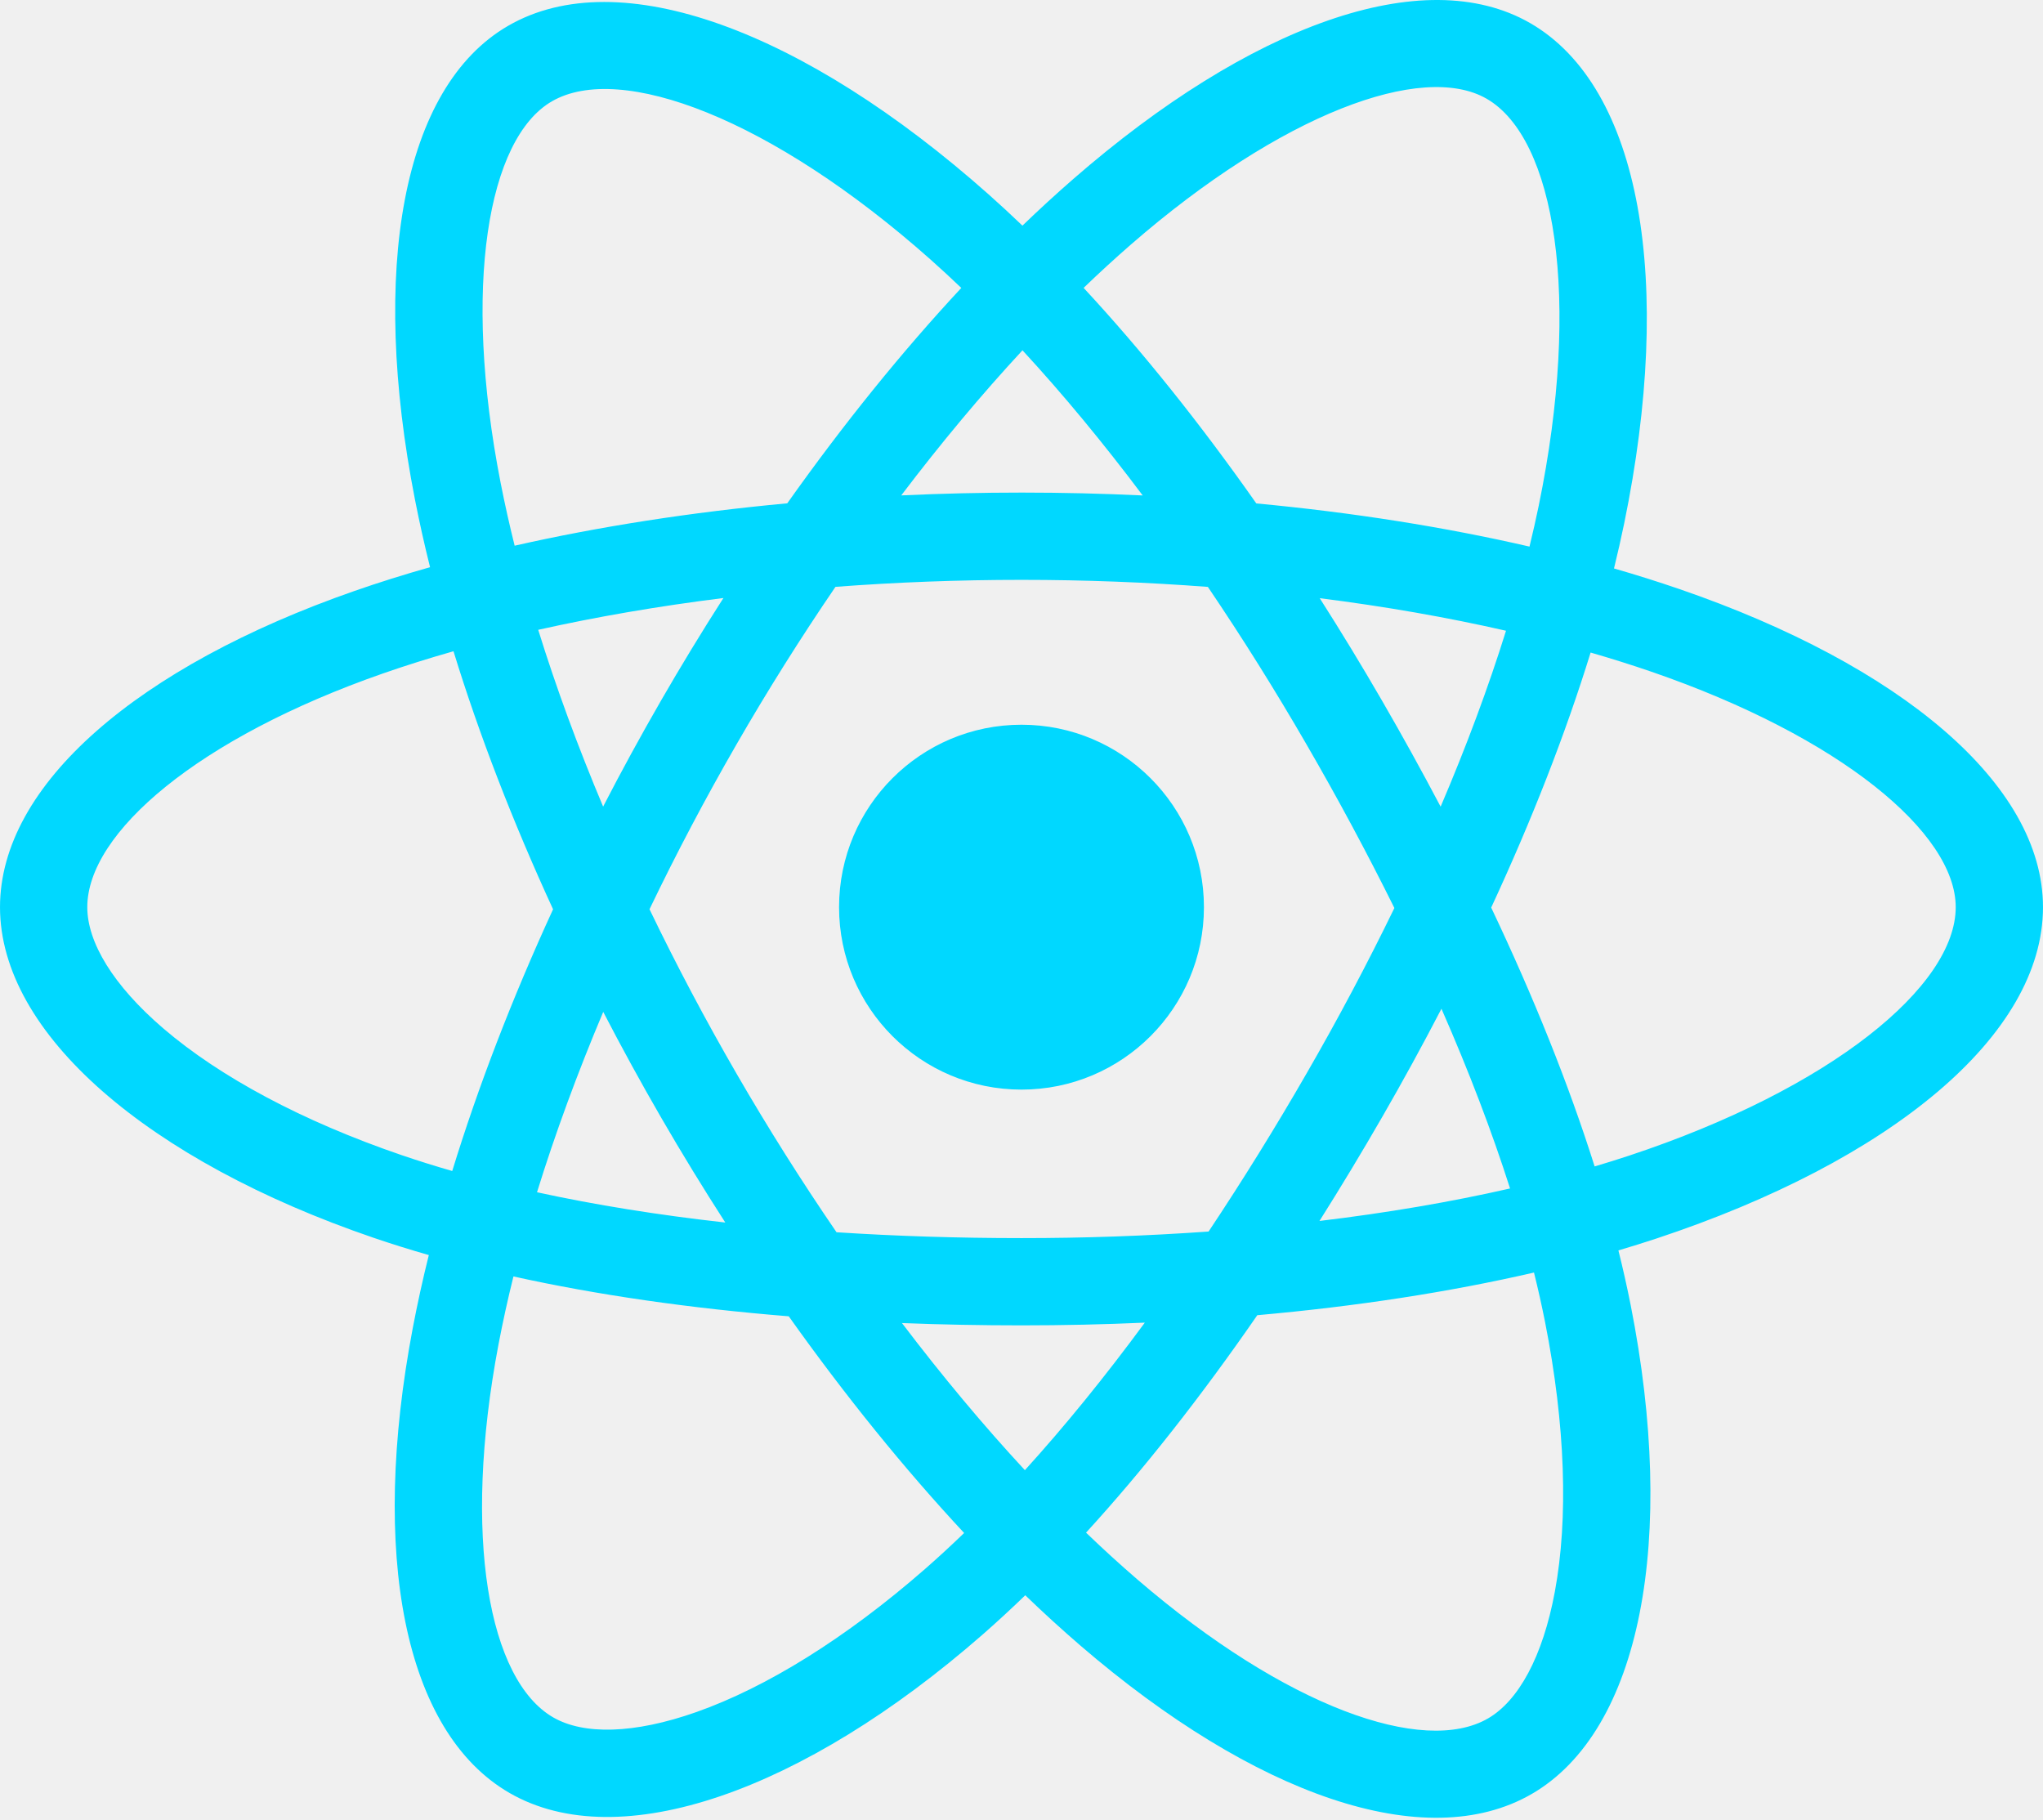
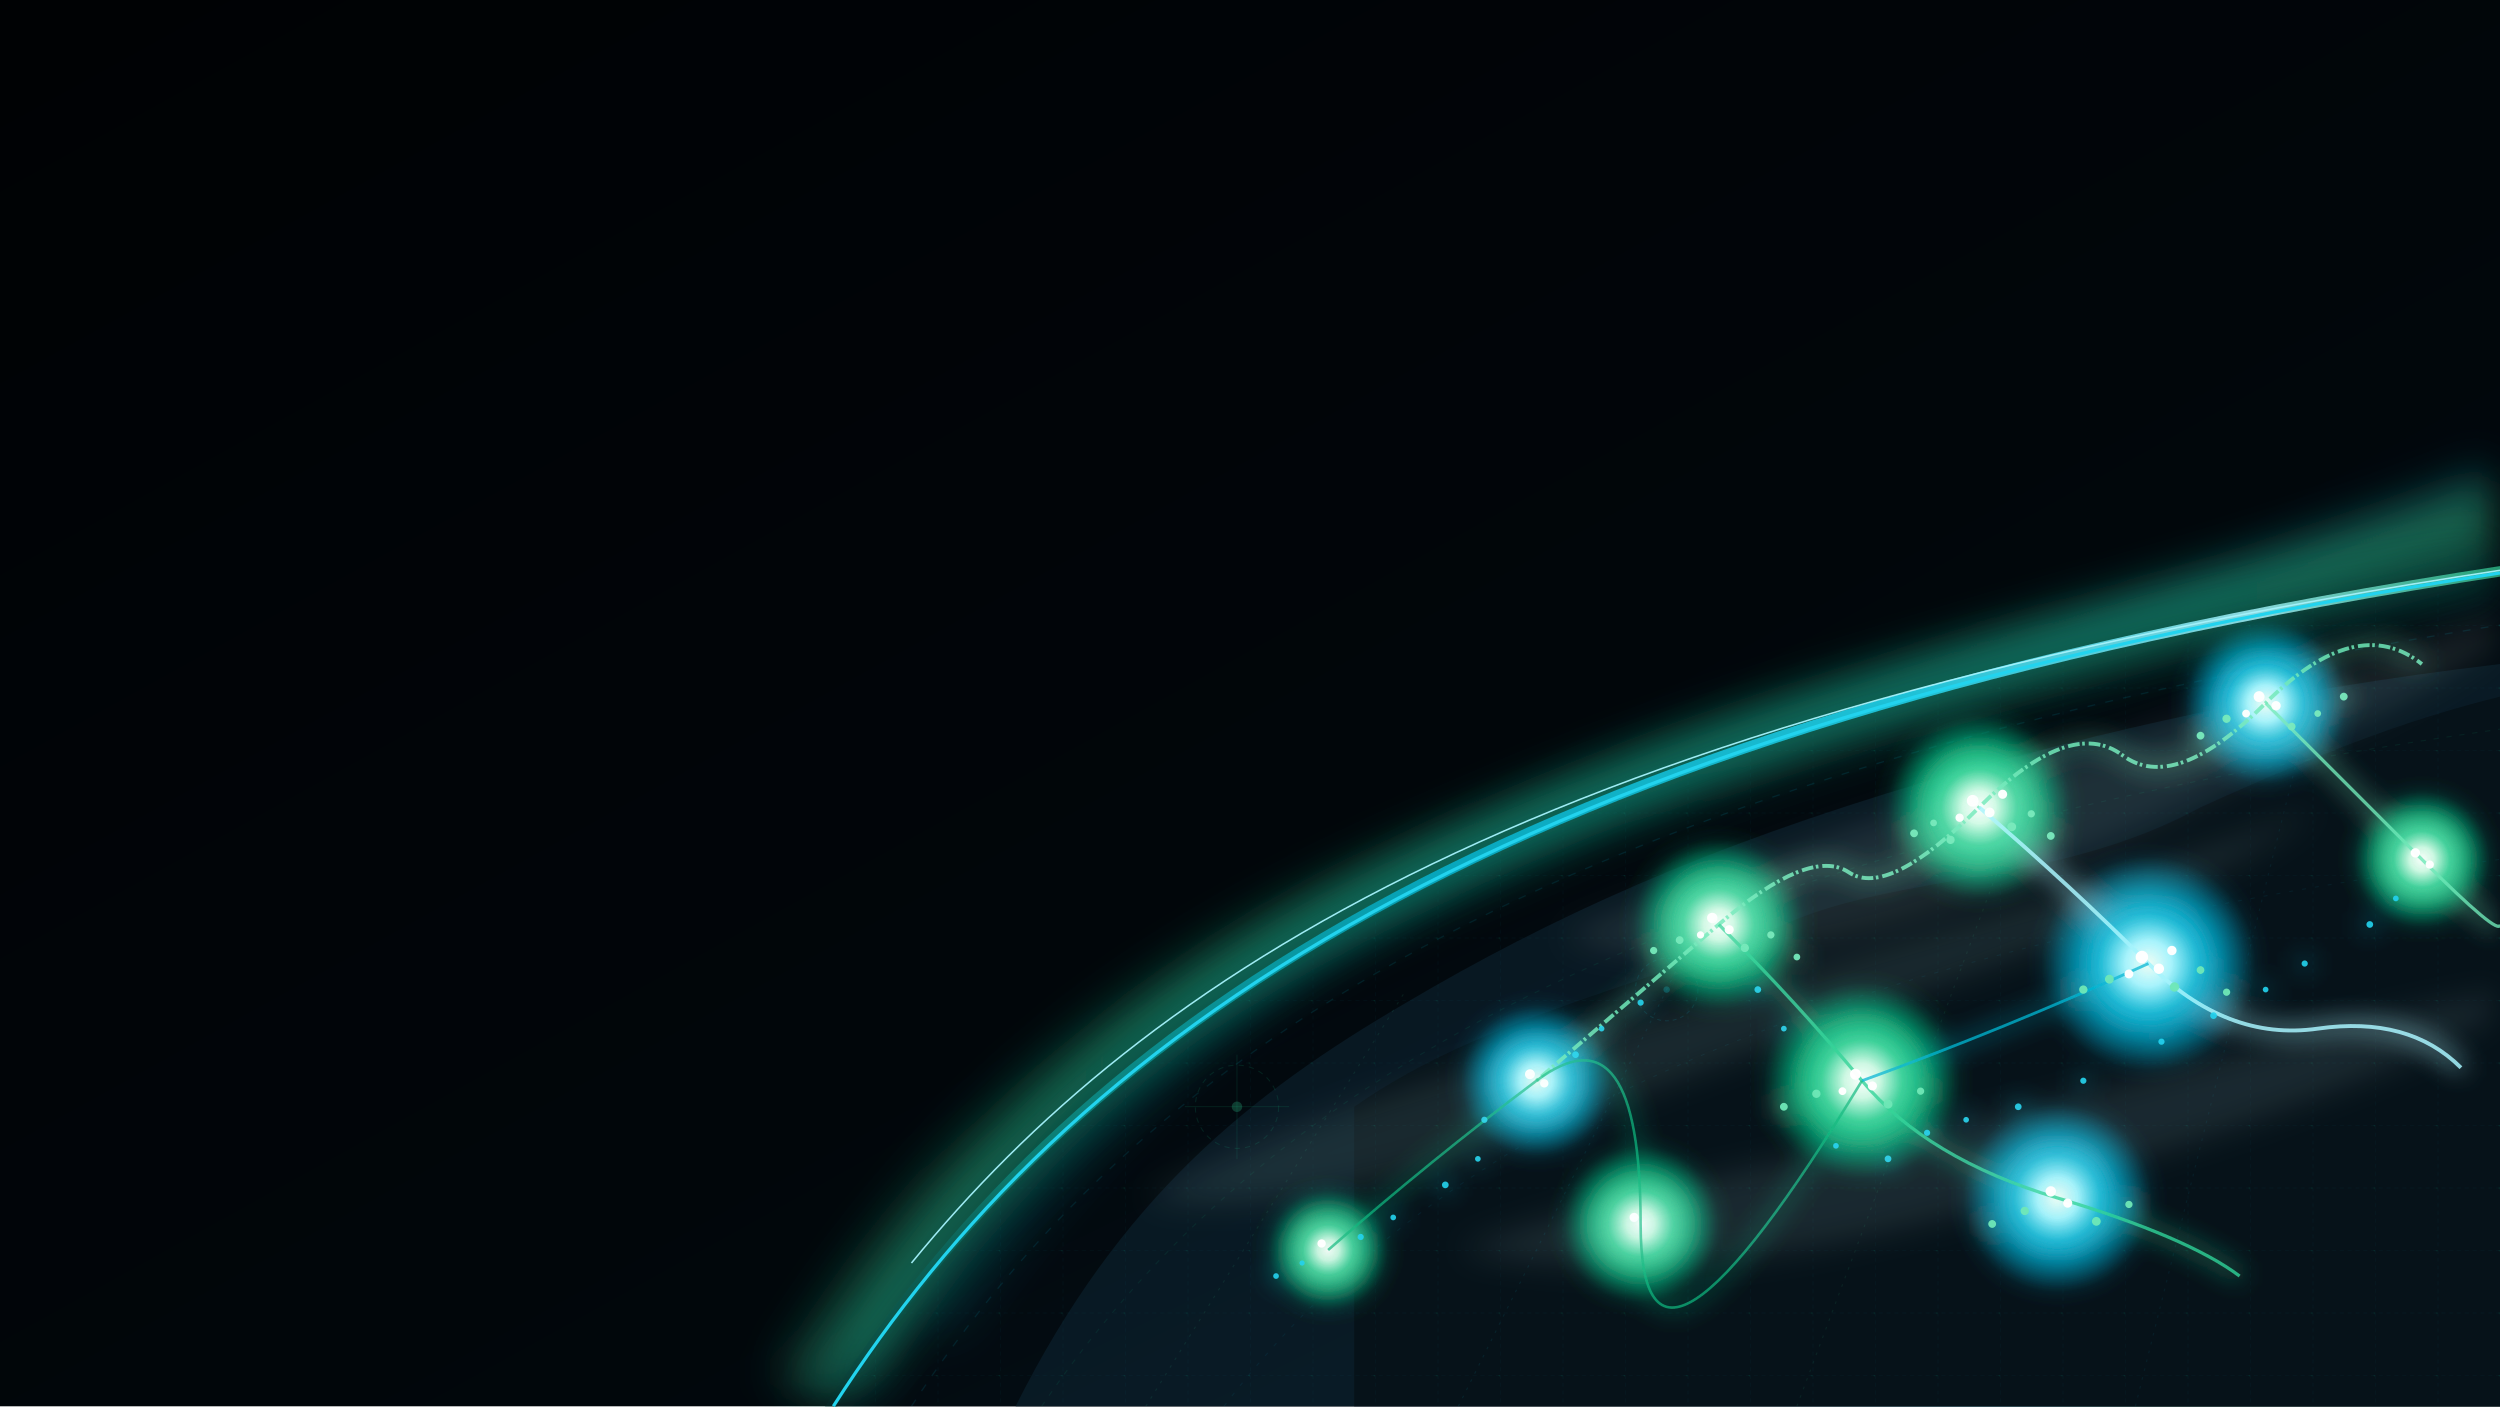
- <svg xmlns="http://www.w3.org/2000/svg" aria-hidden="true" role="img" class="iconify iconify--logos" width="35.93" height="32" preserveAspectRatio="xMidYMid meet" viewBox="0 0 256 228">
-   <path fill="#00D8FF" d="M210.483 73.824a171.49 171.49 0 0 0-8.24-2.597c.465-1.9.893-3.777 1.273-5.621c6.238-30.281 2.16-54.676-11.769-62.708c-13.355-7.7-35.196.329-57.254 19.526a171.23 171.23 0 0 0-6.375 5.848a155.866 155.866 0 0 0-4.241-3.917C100.759 3.829 77.587-4.822 63.673 3.233C50.33 10.957 46.379 33.89 51.995 62.588a170.974 170.974 0 0 0 1.892 8.48c-3.28.932-6.445 1.924-9.474 2.98C17.309 83.498 0 98.307 0 113.668c0 15.865 18.582 31.778 46.812 41.427a145.52 145.52 0 0 0 6.921 2.165a167.467 167.467 0 0 0-2.01 9.138c-5.354 28.2-1.173 50.591 12.134 58.266c13.744 7.926 36.812-.22 59.273-19.855a145.567 145.567 0 0 0 5.342-4.923a168.064 168.064 0 0 0 6.92 6.314c21.758 18.722 43.246 26.282 56.54 18.586c13.731-7.949 18.194-32.003 12.4-61.268a145.016 145.016 0 0 0-1.535-6.842c1.62-.48 3.21-.974 4.76-1.488c29.348-9.723 48.443-25.443 48.443-41.52c0-15.417-17.868-30.326-45.517-39.844Zm-6.365 70.984c-1.4.463-2.836.91-4.3 1.345c-3.24-10.257-7.612-21.163-12.963-32.432c5.106-11 9.31-21.767 12.459-31.957c2.619.758 5.16 1.557 7.61 2.4c23.69 8.156 38.14 20.213 38.14 29.504c0 9.896-15.606 22.743-40.946 31.14Zm-10.514 20.834c2.562 12.94 2.927 24.64 1.23 33.787c-1.524 8.219-4.59 13.698-8.382 15.893c-8.067 4.67-25.32-1.4-43.927-17.412a156.726 156.726 0 0 1-6.437-5.87c7.214-7.889 14.423-17.06 21.459-27.246c12.376-1.098 24.068-2.894 34.671-5.345a134.17 134.17 0 0 1 1.386 6.193ZM87.276 214.515c-7.882 2.783-14.16 2.863-17.955.675c-8.075-4.657-11.432-22.636-6.853-46.752a156.923 156.923 0 0 1 1.869-8.499c10.486 2.32 22.093 3.988 34.498 4.994c7.084 9.967 14.501 19.128 21.976 27.15a134.668 134.668 0 0 1-4.877 4.492c-9.933 8.682-19.886 14.842-28.658 17.94ZM50.35 144.747c-12.483-4.267-22.792-9.812-29.858-15.863c-6.35-5.437-9.555-10.836-9.555-15.216c0-9.322 13.897-21.212 37.076-29.293c2.813-.98 5.757-1.905 8.812-2.773c3.204 10.42 7.406 21.315 12.477 32.332c-5.137 11.18-9.399 22.249-12.634 32.792a134.718 134.718 0 0 1-6.318-1.979Zm12.378-84.26c-4.811-24.587-1.616-43.134 6.425-47.789c8.564-4.958 27.502 2.111 47.463 19.835a144.318 144.318 0 0 1 3.841 3.545c-7.438 7.987-14.787 17.08-21.808 26.988c-12.04 1.116-23.565 2.908-34.161 5.309a160.342 160.342 0 0 1-1.76-7.887Zm110.427 27.268a347.8 347.8 0 0 0-7.785-12.803c8.168 1.033 15.994 2.404 23.343 4.08c-2.206 7.072-4.956 14.465-8.193 22.045a381.151 381.151 0 0 0-7.365-13.322Zm-45.032-43.861c5.044 5.465 10.096 11.566 15.065 18.186a322.04 322.04 0 0 0-30.257-.006c4.974-6.559 10.069-12.652 15.192-18.18ZM82.802 87.83a323.167 323.167 0 0 0-7.227 13.238c-3.184-7.553-5.909-14.98-8.134-22.152c7.304-1.634 15.093-2.97 23.209-3.984a321.524 321.524 0 0 0-7.848 12.897Zm8.081 65.352c-8.385-.936-16.291-2.203-23.593-3.793c2.26-7.3 5.045-14.885 8.298-22.6a321.187 321.187 0 0 0 7.257 13.246c2.594 4.48 5.28 8.868 8.038 13.147Zm37.542 31.03c-5.184-5.592-10.354-11.779-15.403-18.433c4.902.192 9.899.29 14.978.29c5.218 0 10.376-.117 15.453-.343c-4.985 6.774-10.018 12.97-15.028 18.486Zm52.198-57.817c3.422 7.8 6.306 15.345 8.596 22.52c-7.422 1.694-15.436 3.058-23.88 4.071a382.417 382.417 0 0 0 7.859-13.026a347.403 347.403 0 0 0 7.425-13.565Zm-16.898 8.101a358.557 358.557 0 0 1-12.281 19.815a329.4 329.4 0 0 1-23.444.823c-7.967 0-15.716-.248-23.178-.732a310.202 310.202 0 0 1-12.513-19.846h.001a307.41 307.41 0 0 1-10.923-20.627a310.278 310.278 0 0 1 10.89-20.637l-.001.001a307.318 307.318 0 0 1 12.413-19.761c7.613-.576 15.42-.876 23.31-.876H128c7.926 0 15.743.303 23.354.883a329.357 329.357 0 0 1 12.335 19.695a358.489 358.489 0 0 1 11.036 20.54a329.472 329.472 0 0 1-11 20.722Zm22.56-122.124c8.572 4.944 11.906 24.881 6.52 51.026c-.344 1.668-.73 3.367-1.15 5.09c-10.622-2.452-22.155-4.275-34.23-5.408c-7.034-10.017-14.323-19.124-21.64-27.008a160.789 160.789 0 0 1 5.888-5.4c18.9-16.447 36.564-22.941 44.612-18.3ZM128 90.808c12.625 0 22.86 10.235 22.86 22.86s-10.235 22.86-22.86 22.86s-22.86-10.235-22.86-22.86s10.235-22.86 22.86-22.86Z" />
+ <svg xmlns="http://www.w3.org/2000/svg" viewBox="0 0 1920 1080" width="100%" height="100%">
+   <defs>
+     <linearGradient id="sci-void" x1="0%" y1="0%" x2="100%" y2="100%">
+       <stop offset="0%" stop-color="#000204" />
+       <stop offset="55%" stop-color="#01060a" />
+       <stop offset="100%" stop-color="#030c12" />
+     </linearGradient>
+     <linearGradient id="electric-teal-rim" x1="0%" y1="100%" x2="100%" y2="0%">
+       <stop offset="0%" stop-color="#042f2e" stop-opacity="0.3" />
+       <stop offset="20%" stop-color="#0d9488" stop-opacity="0.75" />
+       <stop offset="50%" stop-color="#06b6d4" stop-opacity="0.95" />
+       <stop offset="75%" stop-color="#22d3ee" stop-opacity="1" />
+       <stop offset="90%" stop-color="#a5f3fc" stop-opacity="0.98" />
+       <stop offset="100%" stop-color="#34d399" stop-opacity="0.8" />
+     </linearGradient>
+     <linearGradient id="aurora-ribbon" x1="0%" y1="0%" x2="100%" y2="100%">
+       <stop offset="0%" stop-color="#059669" stop-opacity="0" />
+       <stop offset="25%" stop-color="#10b981" stop-opacity="0.45" />
+       <stop offset="50%" stop-color="#34d399" stop-opacity="0.6" />
+       <stop offset="75%" stop-color="#6ee7b7" stop-opacity="0.4" />
+       <stop offset="100%" stop-color="#06b6d4" stop-opacity="0" />
+     </linearGradient>
+     <radialGradient id="atmo-diffuse" cx="80%" cy="85%" r="65%">
+       <stop offset="40%" stop-color="#000000" stop-opacity="0" />
+       <stop offset="66%" stop-color="#022c22" stop-opacity="0.3" />
+       <stop offset="74%" stop-color="#064e3b" stop-opacity="0.45" />
+       <stop offset="80%" stop-color="#0891b2" stop-opacity="0.35" />
+       <stop offset="88%" stop-color="#0e7490" stop-opacity="0.12" />
+       <stop offset="100%" stop-color="#000000" stop-opacity="0" />
+     </radialGradient>
+     <filter id="aurora-blur" x="-30%" y="-30%" width="160%" height="160%">
+       <feGaussianBlur stdDeviation="18" />
+     </filter>
+     <filter id="city-emerald-bloom" x="-40%" y="-40%" width="180%" height="180%">
+       <feGaussianBlur stdDeviation="9" result="bloom" />
+       <feGaussianBlur stdDeviation="2.5" result="sharp" />
+       <feMerge>
+         <feMergeNode in="bloom" />
+         <feMergeNode in="sharp" />
+         <feMergeNode in="SourceGraphic" />
+       </feMerge>
+     </filter>
+     <filter id="cloud-haze" x="-15%" y="-15%" width="130%" height="130%">
+       <feGaussianBlur stdDeviation="12" />
+     </filter>
+     <radialGradient id="cluster-emerald" cx="50%" cy="50%" r="50%">
+       <stop offset="0%" stop-color="#ffffff" stop-opacity="1" />
+       <stop offset="18%" stop-color="#d1fae5" stop-opacity="0.95" />
+       <stop offset="42%" stop-color="#34d399" stop-opacity="0.85" />
+       <stop offset="70%" stop-color="#10b981" stop-opacity="0.4" />
+       <stop offset="100%" stop-color="#047857" stop-opacity="0" />
+     </radialGradient>
+     <radialGradient id="cluster-cyan" cx="50%" cy="50%" r="50%">
+       <stop offset="0%" stop-color="#f0fdf4" stop-opacity="1" />
+       <stop offset="22%" stop-color="#a5f3fc" stop-opacity="0.95" />
+       <stop offset="48%" stop-color="#06b6d4" stop-opacity="0.8" />
+       <stop offset="75%" stop-color="#0891b2" stop-opacity="0.35" />
+       <stop offset="100%" stop-color="#0e7490" stop-opacity="0" />
+     </radialGradient>
+     <linearGradient id="earth-body" x1="40%" y1="40%" x2="100%" y2="100%">
+       <stop offset="0%" stop-color="#02080d" />
+       <stop offset="50%" stop-color="#041017" />
+       <stop offset="100%" stop-color="#010609" />
+     </linearGradient>
+     <linearGradient id="continent-dark" x1="0%" y1="0%" x2="100%" y2="100%">
+       <stop offset="0%" stop-color="#06131c" />
+       <stop offset="60%" stop-color="#091b26" />
+       <stop offset="100%" stop-color="#051017" />
+     </linearGradient>
+     <pattern id="scan-grid" width="48" height="48" patternUnits="userSpaceOnUse">
+       <path d="M 48 0 L 0 0 0 48" fill="none" stroke="#06b6d4" stroke-width="0.75" stroke-opacity="0.07" stroke-dasharray="3,3" />
+       <circle cx="48" cy="0" r="1.2" fill="#10b981" fill-opacity="0.12" />
+     </pattern>
+   </defs>
+   <rect width="1920" height="1080" fill="url(#sci-void)" />
+   <ellipse cx="1600" cy="1150" rx="1100" ry="800" fill="url(#atmo-diffuse)" />
+   <path d="M 640 1080 C 820 800, 1140 560, 1920 440 L 1920 1080 L 640 1080 Z" fill="url(#earth-body)" />
+   <path d="M 780 1080 C 860 920, 960 840, 1080 770 C 1190 705, 1310 650, 1480 600 C 1620 560, 1750 530, 1920 510 L 1920 1080 Z" fill="url(#continent-dark)" />
+   <path d="M 1040 850 C 1140 780, 1260 760, 1370 710 C 1460 670, 1580 680, 1690 620 C 1800 570, 1860 550, 1920 535 L 1920 1080 L 1040 1080 Z" fill="#061219" />
+   <g id="scanning-readout">
+     <path d="M 640 1080 C 820 800, 1140 560, 1920 440 L 1920 1080 L 640 1080 Z" fill="url(#scan-grid)" />
+     <path d="M 700 1080 C 870 820, 1170 600, 1920 480" stroke="#06b6d4" stroke-width="1" stroke-opacity="0.12" fill="none" stroke-dasharray="6,8" />
+     <path d="M 800 1080 C 950 860, 1220 660, 1920 560" stroke="#10b981" stroke-width="0.8" stroke-opacity="0.1" fill="none" stroke-dasharray="4,6" />
+     <path d="M 940 1080 C 1070 910, 1310 740, 1920 660" stroke="#06b6d4" stroke-width="0.75" stroke-opacity="0.08" fill="none" stroke-dasharray="3,7" />
+     <line x1="880" y1="1080" x2="1080" y2="760" stroke="#34d399" stroke-width="0.8" stroke-opacity="0.1" stroke-dasharray="2,5" />
+     <line x1="1120" y1="1080" x2="1320" y2="680" stroke="#06b6d4" stroke-width="0.8" stroke-opacity="0.1" stroke-dasharray="2,5" />
+     <line x1="1380" y1="1080" x2="1560" y2="600" stroke="#34d399" stroke-width="0.8" stroke-opacity="0.09" stroke-dasharray="2,5" />
+     <line x1="1640" y1="1080" x2="1780" y2="520" stroke="#06b6d4" stroke-width="0.8" stroke-opacity="0.08" stroke-dasharray="2,5" />
+     <circle cx="950" cy="850" r="32" stroke="#10b981" stroke-width="0.75" stroke-opacity="0.15" fill="none" stroke-dasharray="4,4" />
+     <circle cx="950" cy="850" r="4" fill="#34d399" fill-opacity="0.25" />
+     <line x1="910" y1="850" x2="990" y2="850" stroke="#10b981" stroke-width="0.5" stroke-opacity="0.2" />
+     <line x1="950" y1="810" x2="950" y2="890" stroke="#10b981" stroke-width="0.5" stroke-opacity="0.2" />
+     <circle cx="1280" cy="760" r="24" stroke="#06b6d4" stroke-width="0.75" stroke-opacity="0.14" fill="none" stroke-dasharray="3,3" />
+     <circle cx="1280" cy="760" r="2.5" fill="#06b6d4" fill-opacity="0.3" />
+   </g>
+   <g id="city-megaclusters" filter="url(#city-emerald-bloom)">
+     <circle cx="1520" cy="620" r="70" fill="url(#cluster-emerald)" opacity="0.98" />
+     <circle cx="1740" cy="540" r="62" fill="url(#cluster-cyan)" opacity="0.98" />
+     <circle cx="1320" cy="710" r="65" fill="url(#cluster-emerald)" opacity="0.92" />
+     <circle cx="1650" cy="740" r="82" fill="url(#cluster-cyan)" opacity="0.96" />
+     <circle cx="1430" cy="830" r="75" fill="url(#cluster-emerald)" opacity="0.92" />
+     <circle cx="1180" cy="830" r="58" fill="url(#cluster-cyan)" opacity="0.88" />
+     <circle cx="1860" cy="660" r="52" fill="url(#cluster-emerald)" opacity="0.9" />
+     <circle cx="1260" cy="940" r="60" fill="url(#cluster-emerald)" opacity="0.86" />
+     <circle cx="1580" cy="920" r="72" fill="url(#cluster-cyan)" opacity="0.92" />
+     <circle cx="1020" cy="960" r="46" fill="url(#cluster-emerald)" opacity="0.82" />
+     <path d="M 1180 830 Q 1250 770 1320 710 T 1420 670 T 1520 620 T 1630 580 T 1740 540 T 1860 510" stroke="#6ee7b7" stroke-width="3" stroke-opacity="0.85" fill="none" stroke-dasharray="2,3,9,2" />
+     <path d="M 1320 710 Q 1380 770 1430 830 T 1580 920 T 1720 980" stroke="#34d399" stroke-width="2.5" stroke-opacity="0.8" fill="none" />
+     <path d="M 1520 620 Q 1590 680 1650 740 T 1780 790 T 1890 820" stroke="#a5f3fc" stroke-width="3" stroke-opacity="0.85" fill="none" />
+     <path d="M 1430 830 Q 1540 790 1650 740" stroke="#06b6d4" stroke-width="2.2" stroke-opacity="0.75" fill="none" />
+     <path d="M 1020 960 Q 1100 890 1180 830 T 1260 940 T 1430 830" stroke="#10b981" stroke-width="2" stroke-opacity="0.7" fill="none" />
+     <path d="M 1740 540 Q 1800 600 1860 660 T 1920 710" stroke="#6ee7b7" stroke-width="2.5" stroke-opacity="0.8" fill="none" />
+     <g fill="#ffffff" opacity="0.98">
+       <circle cx="1515" cy="615" r="4.5" />
+       <circle cx="1528" cy="624" r="3.8" />
+       <circle cx="1505" cy="628" r="3.2" />
+       <circle cx="1538" cy="610" r="3.5" />
+       <circle cx="1735" cy="535" r="4.2" />
+       <circle cx="1748" cy="542" r="3.6" />
+       <circle cx="1725" cy="548" r="3" />
+       <circle cx="1315" cy="705" r="4" />
+       <circle cx="1328" cy="714" r="3.5" />
+       <circle cx="1306" cy="718" r="2.8" />
+       <circle cx="1645" cy="735" r="4.8" />
+       <circle cx="1658" cy="744" r="4" />
+       <circle cx="1635" cy="748" r="3.4" />
+       <circle cx="1668" cy="730" r="3.6" />
+       <circle cx="1425" cy="825" r="4.2" />
+       <circle cx="1438" cy="834" r="3.5" />
+       <circle cx="1415" cy="838" r="3" />
+       <circle cx="1175" cy="825" r="3.8" />
+       <circle cx="1186" cy="832" r="3.2" />
+       <circle cx="1855" cy="655" r="3.6" />
+       <circle cx="1866" cy="664" r="3.2" />
+       <circle cx="1575" cy="915" r="4" />
+       <circle cx="1588" cy="924" r="3.5" />
+       <circle cx="1255" cy="935" r="3.5" />
+       <circle cx="1015" cy="955" r="3.2" />
+     </g>
+     <g fill="#6ee7b7" opacity="0.95">
+       <circle cx="1470" cy="640" r="3" />
+       <circle cx="1485" cy="632" r="2.6" />
+       <circle cx="1498" cy="645" r="3.2" />
+       <circle cx="1545" cy="635" r="3.4" />
+       <circle cx="1560" cy="625" r="2.8" />
+       <circle cx="1575" cy="642" r="3" />
+       <circle cx="1690" cy="565" r="3" />
+       <circle cx="1710" cy="552" r="3.2" />
+       <circle cx="1760" cy="558" r="3" />
+       <circle cx="1780" cy="548" r="2.6" />
+       <circle cx="1800" cy="535" r="3" />
+       <circle cx="1270" cy="730" r="2.8" />
+       <circle cx="1290" cy="722" r="3" />
+       <circle cx="1340" cy="728" r="3.2" />
+       <circle cx="1360" cy="718" r="2.8" />
+       <circle cx="1380" cy="735" r="2.6" />
+       <circle cx="1600" cy="760" r="3.2" />
+       <circle cx="1620" cy="752" r="3.4" />
+       <circle cx="1670" cy="758" r="3.6" />
+       <circle cx="1690" cy="745" r="3" />
+       <circle cx="1710" cy="762" r="2.8" />
+       <circle cx="1370" cy="850" r="3" />
+       <circle cx="1395" cy="840" r="3.2" />
+       <circle cx="1450" cy="848" r="3.4" />
+       <circle cx="1475" cy="838" r="2.8" />
+       <circle cx="1530" cy="940" r="3" />
+       <circle cx="1555" cy="930" r="3.2" />
+       <circle cx="1610" cy="938" r="3.4" />
+       <circle cx="1635" cy="925" r="2.8" />
+     </g>
+     <g fill="#22d3ee" opacity="0.9">
+       <circle cx="980" cy="980" r="2.2" />
+       <circle cx="1000" cy="970" r="2" />
+       <circle cx="1045" cy="950" r="2.4" />
+       <circle cx="1070" cy="935" r="2.2" />
+       <circle cx="1110" cy="910" r="2.6" />
+       <circle cx="1135" cy="890" r="2.2" />
+       <circle cx="1140" cy="860" r="2.4" />
+       <circle cx="1210" cy="810" r="2.6" />
+       <circle cx="1230" cy="790" r="2.2" />
+       <circle cx="1260" cy="770" r="2.4" />
+       <circle cx="1350" cy="760" r="2.6" />
+       <circle cx="1370" cy="790" r="2.2" />
+       <circle cx="1410" cy="880" r="2.2" />
+       <circle cx="1450" cy="890" r="2.6" />
+       <circle cx="1480" cy="870" r="2.4" />
+       <circle cx="1510" cy="860" r="2.2" />
+       <circle cx="1550" cy="850" r="2.6" />
+       <circle cx="1600" cy="830" r="2.4" />
+       <circle cx="1660" cy="800" r="2.4" />
+       <circle cx="1700" cy="780" r="2.6" />
+       <circle cx="1740" cy="760" r="2.2" />
+       <circle cx="1770" cy="740" r="2.4" />
+       <circle cx="1820" cy="710" r="2.6" />
+       <circle cx="1840" cy="690" r="2.2" />
+     </g>
+   </g>
+   <g id="aurora-borealis" filter="url(#aurora-blur)">
+     <path d="M 620 1070 C 760 840, 920 740, 1140 650 C 1340 560, 1580 500, 1930 400" stroke="url(#aurora-ribbon)" stroke-width="48" fill="none" opacity="0.55" />
+     <path d="M 660 1050 C 800 810, 990 700, 1220 610 C 1440 520, 1680 470, 1930 380" stroke="#34d399" stroke-width="20" stroke-opacity="0.4" fill="none" />
+     <path d="M 720 1020 C 880 780, 1080 670, 1320 580 C 1520 500, 1750 440, 1930 360" stroke="#06b6d4" stroke-width="12" stroke-opacity="0.3" fill="none" />
+   </g>
+   <g id="atmospheric-rim">
+     <path d="M 630 1090 C 810 800, 1135 555, 1930 435" stroke="#0d9488" stroke-width="28" stroke-opacity="0.3" fill="none" filter="url(#aurora-blur)" />
+     <path d="M 636 1084 C 816 800, 1138 558, 1925 438" stroke="url(#electric-teal-rim)" stroke-width="8" stroke-opacity="0.85" fill="none" />
+     <path d="M 640 1080 C 820 800, 1140 560, 1920 440" stroke="#22d3ee" stroke-width="2.5" fill="none" />
+     <path d="M 700 970 C 880 750, 1180 550, 1920 438" stroke="#a5f3fc" stroke-width="1.2" stroke-opacity="0.95" fill="none" />
+   </g>
+   <g id="cloud-wisps" opacity="0.1" filter="url(#cloud-haze)">
+     <path d="M 880 920 C 1020 840, 1180 810, 1340 760 C 1460 720, 1620 680, 1780 620 C 1680 700, 1500 750, 1340 810 C 1180 870, 1020 940, 880 920 Z" fill="#ccfbf1" />
+     <path d="M 1200 720 C 1360 650, 1540 600, 1720 540 C 1820 510, 1900 480, 1940 470 C 1900 520, 1780 570, 1640 640 C 1480 710, 1340 760, 1200 720 Z" fill="#ecfdf5" />
+     <path d="M 1120 960 C 1280 900, 1460 880, 1640 830 C 1780 790, 1880 770, 1940 760 C 1880 810, 1740 860, 1580 910 C 1420 960, 1260 990, 1120 960 Z" fill="#cffafe" />
+   </g>
</svg>
